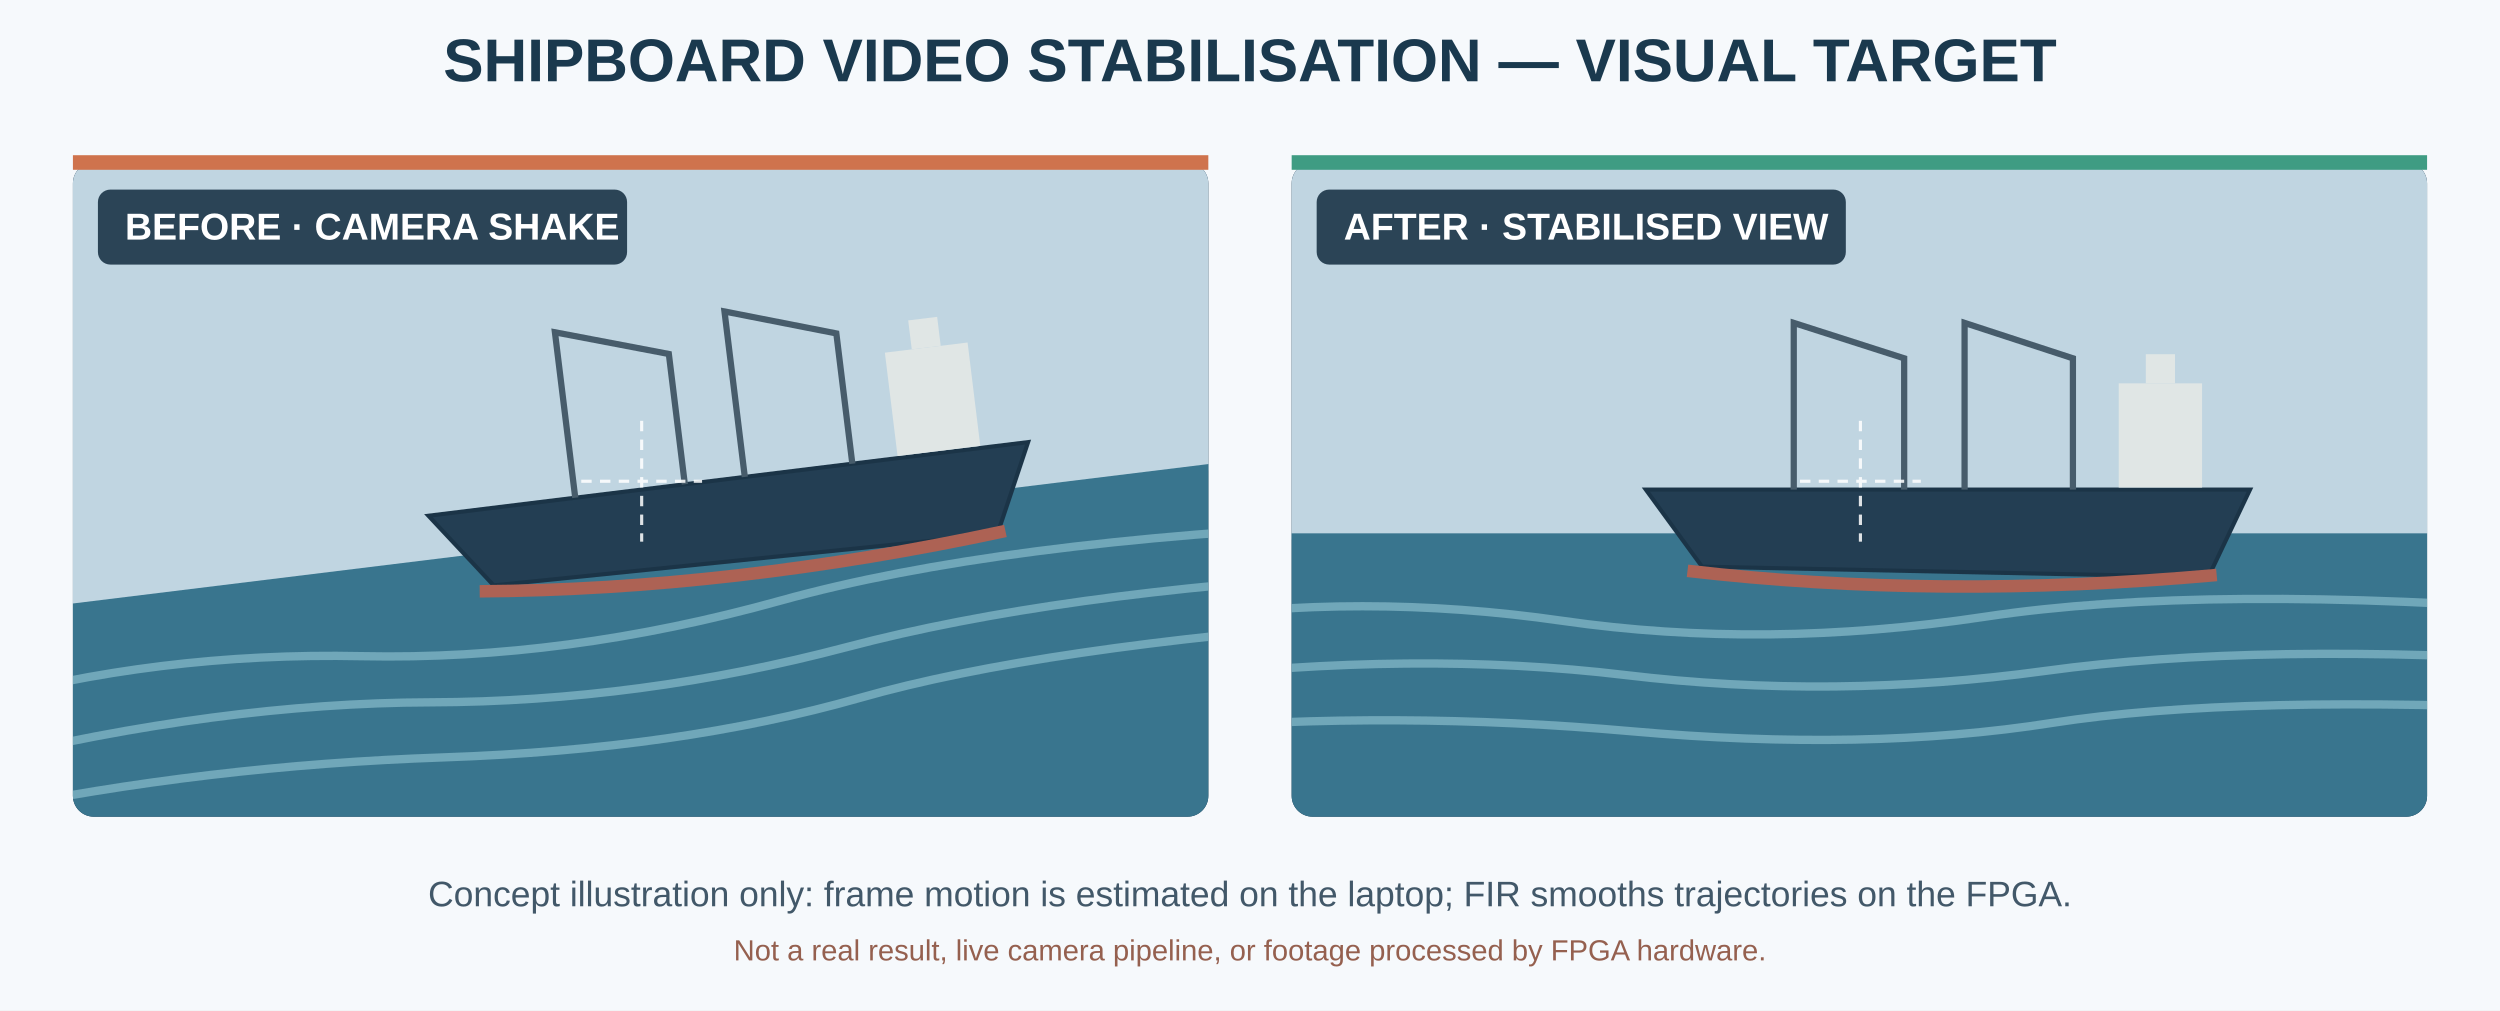
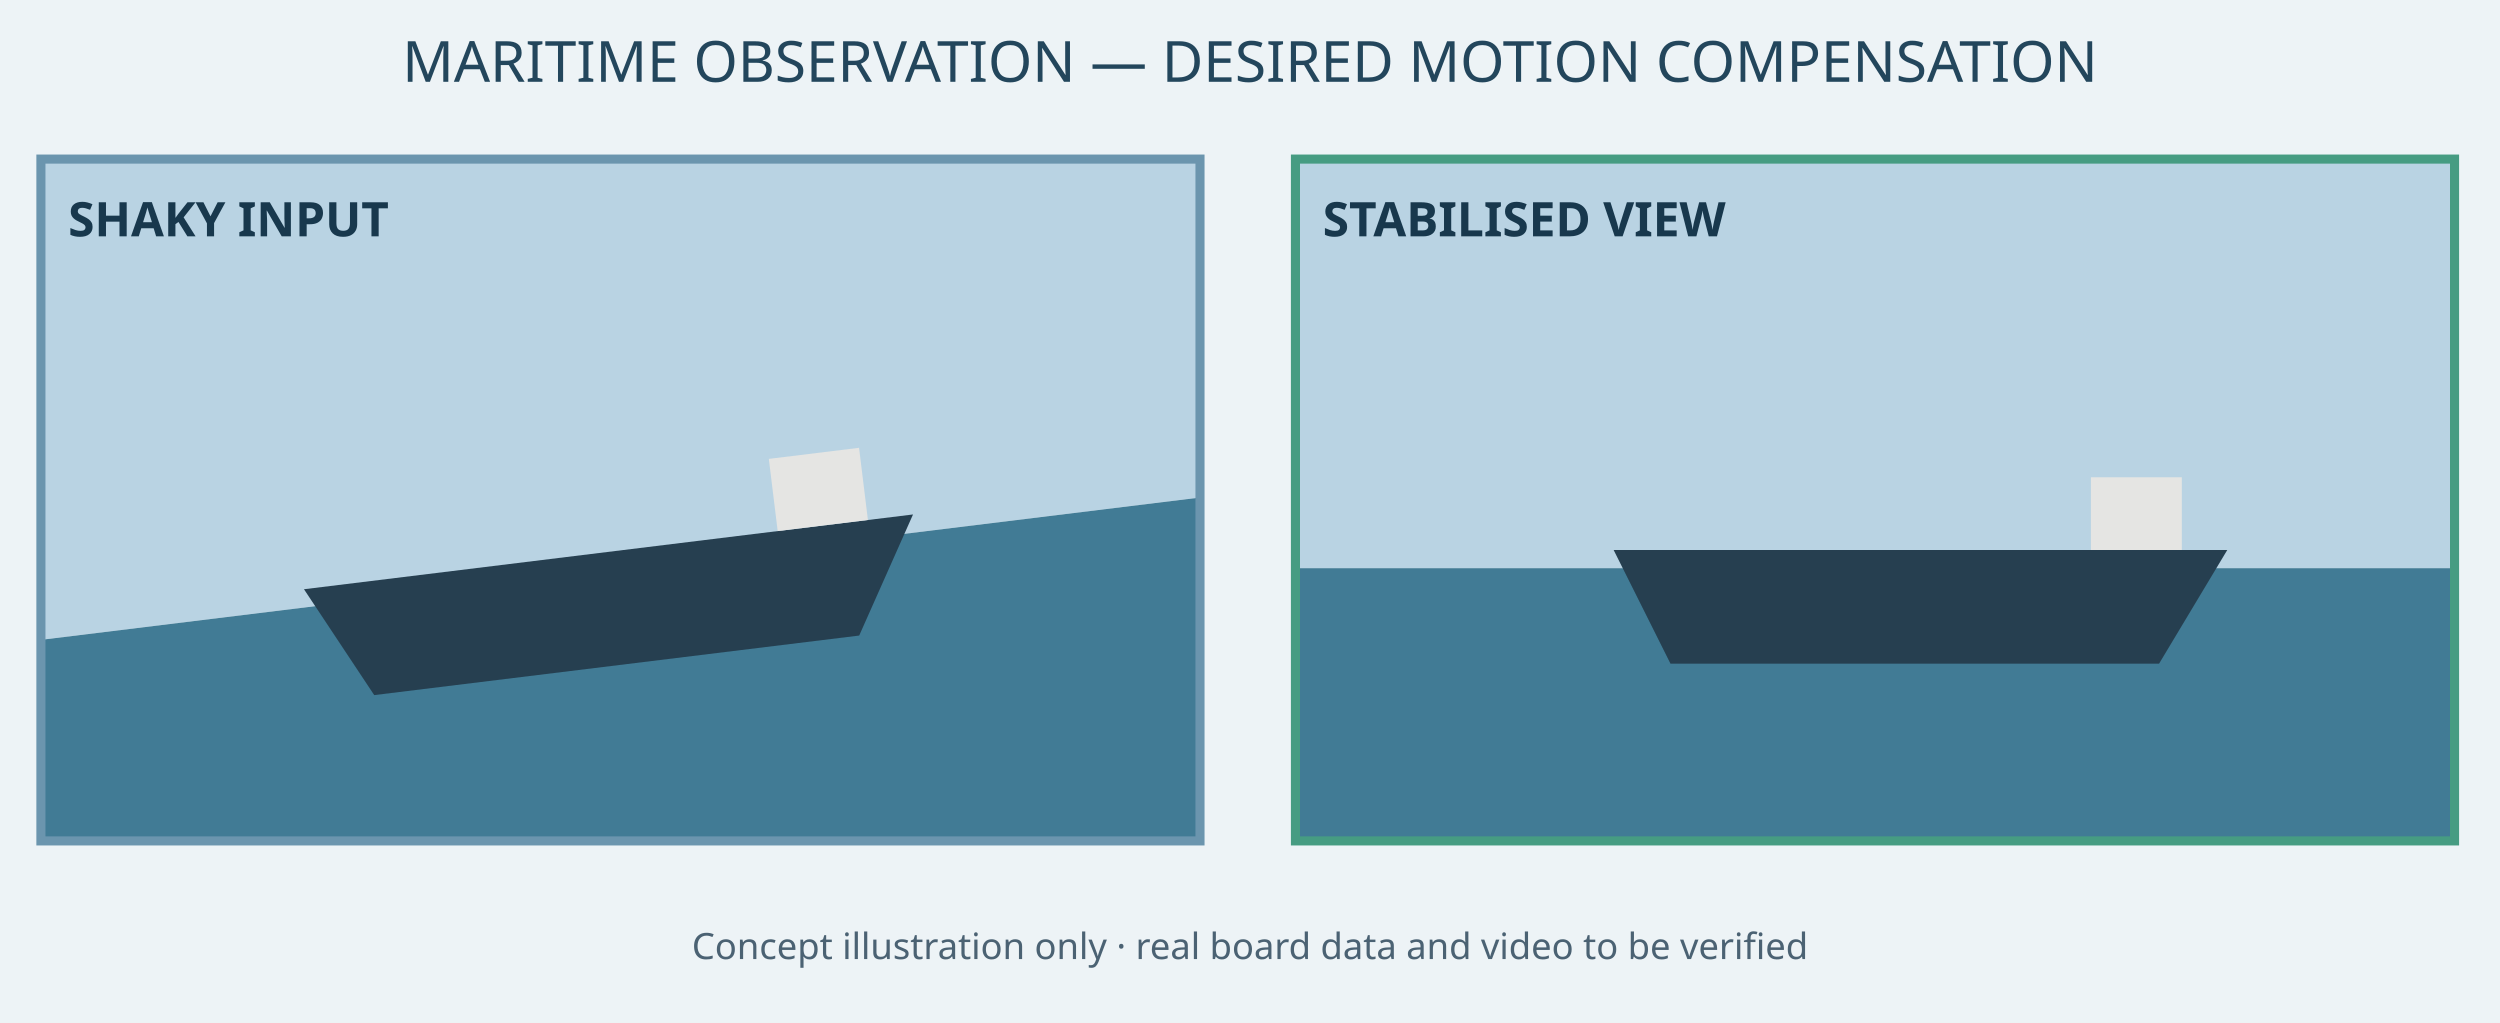
- <svg xmlns="http://www.w3.org/2000/svg" width="1200" height="485" viewBox="0 0 1200 485" role="img" aria-label="Illustrative before and after of camera-view stabilization: tilted horizon versus level horizon, same ship">
-   <rect width="1200" height="485" fill="#f6f9fc" />
-   <text x="600" y="39" font-size="29" font-family="Arial,Helvetica,sans-serif" fill="#1a394e" font-weight="700" text-anchor="middle">SHIPBOARD VIDEO STABILISATION — VISUAL TARGET</text>
-   <g transform="translate(35,0)">
-     <rect x="0" y="78" width="545" height="314" rx="10" fill="#102e46" />
-     <defs>
-       <clipPath id="clip35">
-         <rect x="0" y="78" width="545" height="314" rx="10" />
-       </clipPath>
-     </defs>
-     <g clip-path="url(#clip35)">
-       <g transform="rotate(-7 273 236)">
-         <rect x="-55" y="20" width="660" height="239" fill="#c0d5e1" />
-         <path d="M-55 256 L600 256 L600 445 L-55 445Z" fill="#39758e" />
-         <path d="M-60 298 Q33 284 130 298 T333 296 T620 294 M-60 326 Q60 312 160 324 T362 322 T620 318 M-60 350 Q50 341 163 351 T365 347 T620 341" fill="none" stroke="#8ec1cf" stroke-width="4" opacity=".65" />
-         <g transform="translate(170 190)">
-           <path d="M0 45 L290 45 L270 87 L27 82Z" fill="#233e53" stroke="#1b3447" stroke-width="2" />
-           <path d="M20 84 Q140 98 274 86" stroke="#ad6254" stroke-width="6" fill="none" />
-           <rect x="227" y="-6" width="40" height="50" fill="#e0e6e5" />
-           <rect x="240" y="-20" width="14" height="14" fill="#e0e6e5" />
-           <g stroke="#475c6b" stroke-width="3" fill="none">
-             <path d="M71 45 L71 -35 L124 -18 L124 45" />
-             <path d="M153 45 L153 -35 L205 -18 L205 45" />
-           </g>
-         </g>
-       </g>
+ <svg xmlns="http://www.w3.org/2000/svg" viewBox="0 0 1100 450" role="img" aria-label="Original tilted camera view compared with stabilised level view">
+   <rect width="1100" height="450" fill="#edf3f6" />
+   <text x="550" y="36" text-anchor="middle" font-family="sans-serif" font-size="25" fill="#23465c">MARITIME OBSERVATION — DESIRED MOTION COMPENSATION</text>
+   <defs>
+     <clipPath id="a">
+       <rect x="18" y="70" width="510" height="300" />
+     </clipPath>
+     <clipPath id="b">
+       <rect x="570" y="70" width="510" height="300" />
+     </clipPath>
+   </defs>
+   <g clip-path="url(#a)">
+     <g transform="rotate(-7 273 220)">
+       <rect x="-50" y="40" width="650" height="210" fill="#b9d3e3" />
+       <rect x="-50" y="250" width="650" height="160" fill="#417b95" />
+       <path d="M130 242h270l-30 50H155z" fill="#263f50" />
+       <rect x="340" y="210" width="40" height="32" fill="#e5e5e3" />
    </g>
-     <path d="M0 78 L545 78" stroke="#cf734d" stroke-width="7" />
-     <rect x="12" y="91" width="254" height="36" rx="6" fill="#10293c" opacity=".84" />
-     <text x="25" y="115" font-size="18" font-family="Arial,Helvetica,sans-serif" fill="#fff" font-weight="700">BEFORE · CAMERA SHAKE</text>
-     <path d="M244 231 L302 231 M273 202 L273 260" stroke="#fff" opacity=".85" stroke-width="1.5" stroke-dasharray="5,4" />
  </g>
-   <g transform="translate(620,0)">
-     <rect x="0" y="78" width="545" height="314" rx="10" fill="#102e46" />
-     <defs>
-       <clipPath id="clip620">
-         <rect x="0" y="78" width="545" height="314" rx="10" />
-       </clipPath>
-     </defs>
-     <g clip-path="url(#clip620)">
-       <g transform="rotate(0 273 236)">
-         <rect x="-55" y="20" width="660" height="239" fill="#c0d5e1" />
-         <path d="M-55 256 L600 256 L600 445 L-55 445Z" fill="#39758e" />
-         <path d="M-60 298 Q33 284 130 298 T333 296 T620 294 M-60 326 Q60 312 160 324 T362 322 T620 318 M-60 350 Q50 341 163 351 T365 347 T620 341" fill="none" stroke="#8ec1cf" stroke-width="4" opacity=".65" />
-         <g transform="translate(170 190)">
-           <path d="M0 45 L290 45 L270 87 L27 82Z" fill="#233e53" stroke="#1b3447" stroke-width="2" />
-           <path d="M20 84 Q140 98 274 86" stroke="#ad6254" stroke-width="6" fill="none" />
-           <rect x="227" y="-6" width="40" height="50" fill="#e0e6e5" />
-           <rect x="240" y="-20" width="14" height="14" fill="#e0e6e5" />
-           <g stroke="#475c6b" stroke-width="3" fill="none">
-             <path d="M71 45 L71 -35 L124 -18 L124 45" />
-             <path d="M153 45 L153 -35 L205 -18 L205 45" />
-           </g>
-         </g>
-       </g>
-     </g>
-     <path d="M0 78 L545 78" stroke="#3f9c83" stroke-width="7" />
-     <rect x="12" y="91" width="254" height="36" rx="6" fill="#10293c" opacity=".84" />
-     <text x="25" y="115" font-size="18" font-family="Arial,Helvetica,sans-serif" fill="#fff" font-weight="700">AFTER · STABILISED VIEW</text>
-     <path d="M244 231 L302 231 M273 202 L273 260" stroke="#fff" opacity=".85" stroke-width="1.5" stroke-dasharray="5,4" />
+   <rect x="18" y="70" width="510" height="300" fill="none" stroke="#6b95ae" stroke-width="4" />
+   <g clip-path="url(#b)">
+     <rect x="550" y="40" width="650" height="210" fill="#b9d3e3" />
+     <rect x="550" y="250" width="650" height="160" fill="#417b95" />
+     <path d="M710 242h270l-30 50H735z" fill="#263f50" />
+     <rect x="920" y="210" width="40" height="32" fill="#e5e5e3" />
  </g>
-   <text x="600" y="435" font-size="17" font-family="Arial,Helvetica,sans-serif" fill="#425869" text-anchor="middle">Concept illustration only: frame motion is estimated on the laptop; FIR smooths trajectories on the FPGA.</text>
-   <text x="600" y="461" font-size="14" font-family="Arial,Helvetica,sans-serif" fill="#95604f" text-anchor="middle">Not a real result, live camera pipeline, or footage processed by FPGA hardware.</text>
+   <rect x="570" y="70" width="510" height="300" fill="none" stroke="#469c82" stroke-width="4" />
+   <text x="30" y="104" font-family="sans-serif" fill="#18384d" font-size="21" font-weight="bold">SHAKY INPUT</text>
+   <text x="582" y="104" font-family="sans-serif" fill="#18384d" font-size="21" font-weight="bold">STABILISED VIEW</text>
+   <text x="550" y="422" text-anchor="middle" font-family="sans-serif" font-size="16" fill="#4b6273">Concept illustration only · real board data and video to be verified</text>
</svg>
